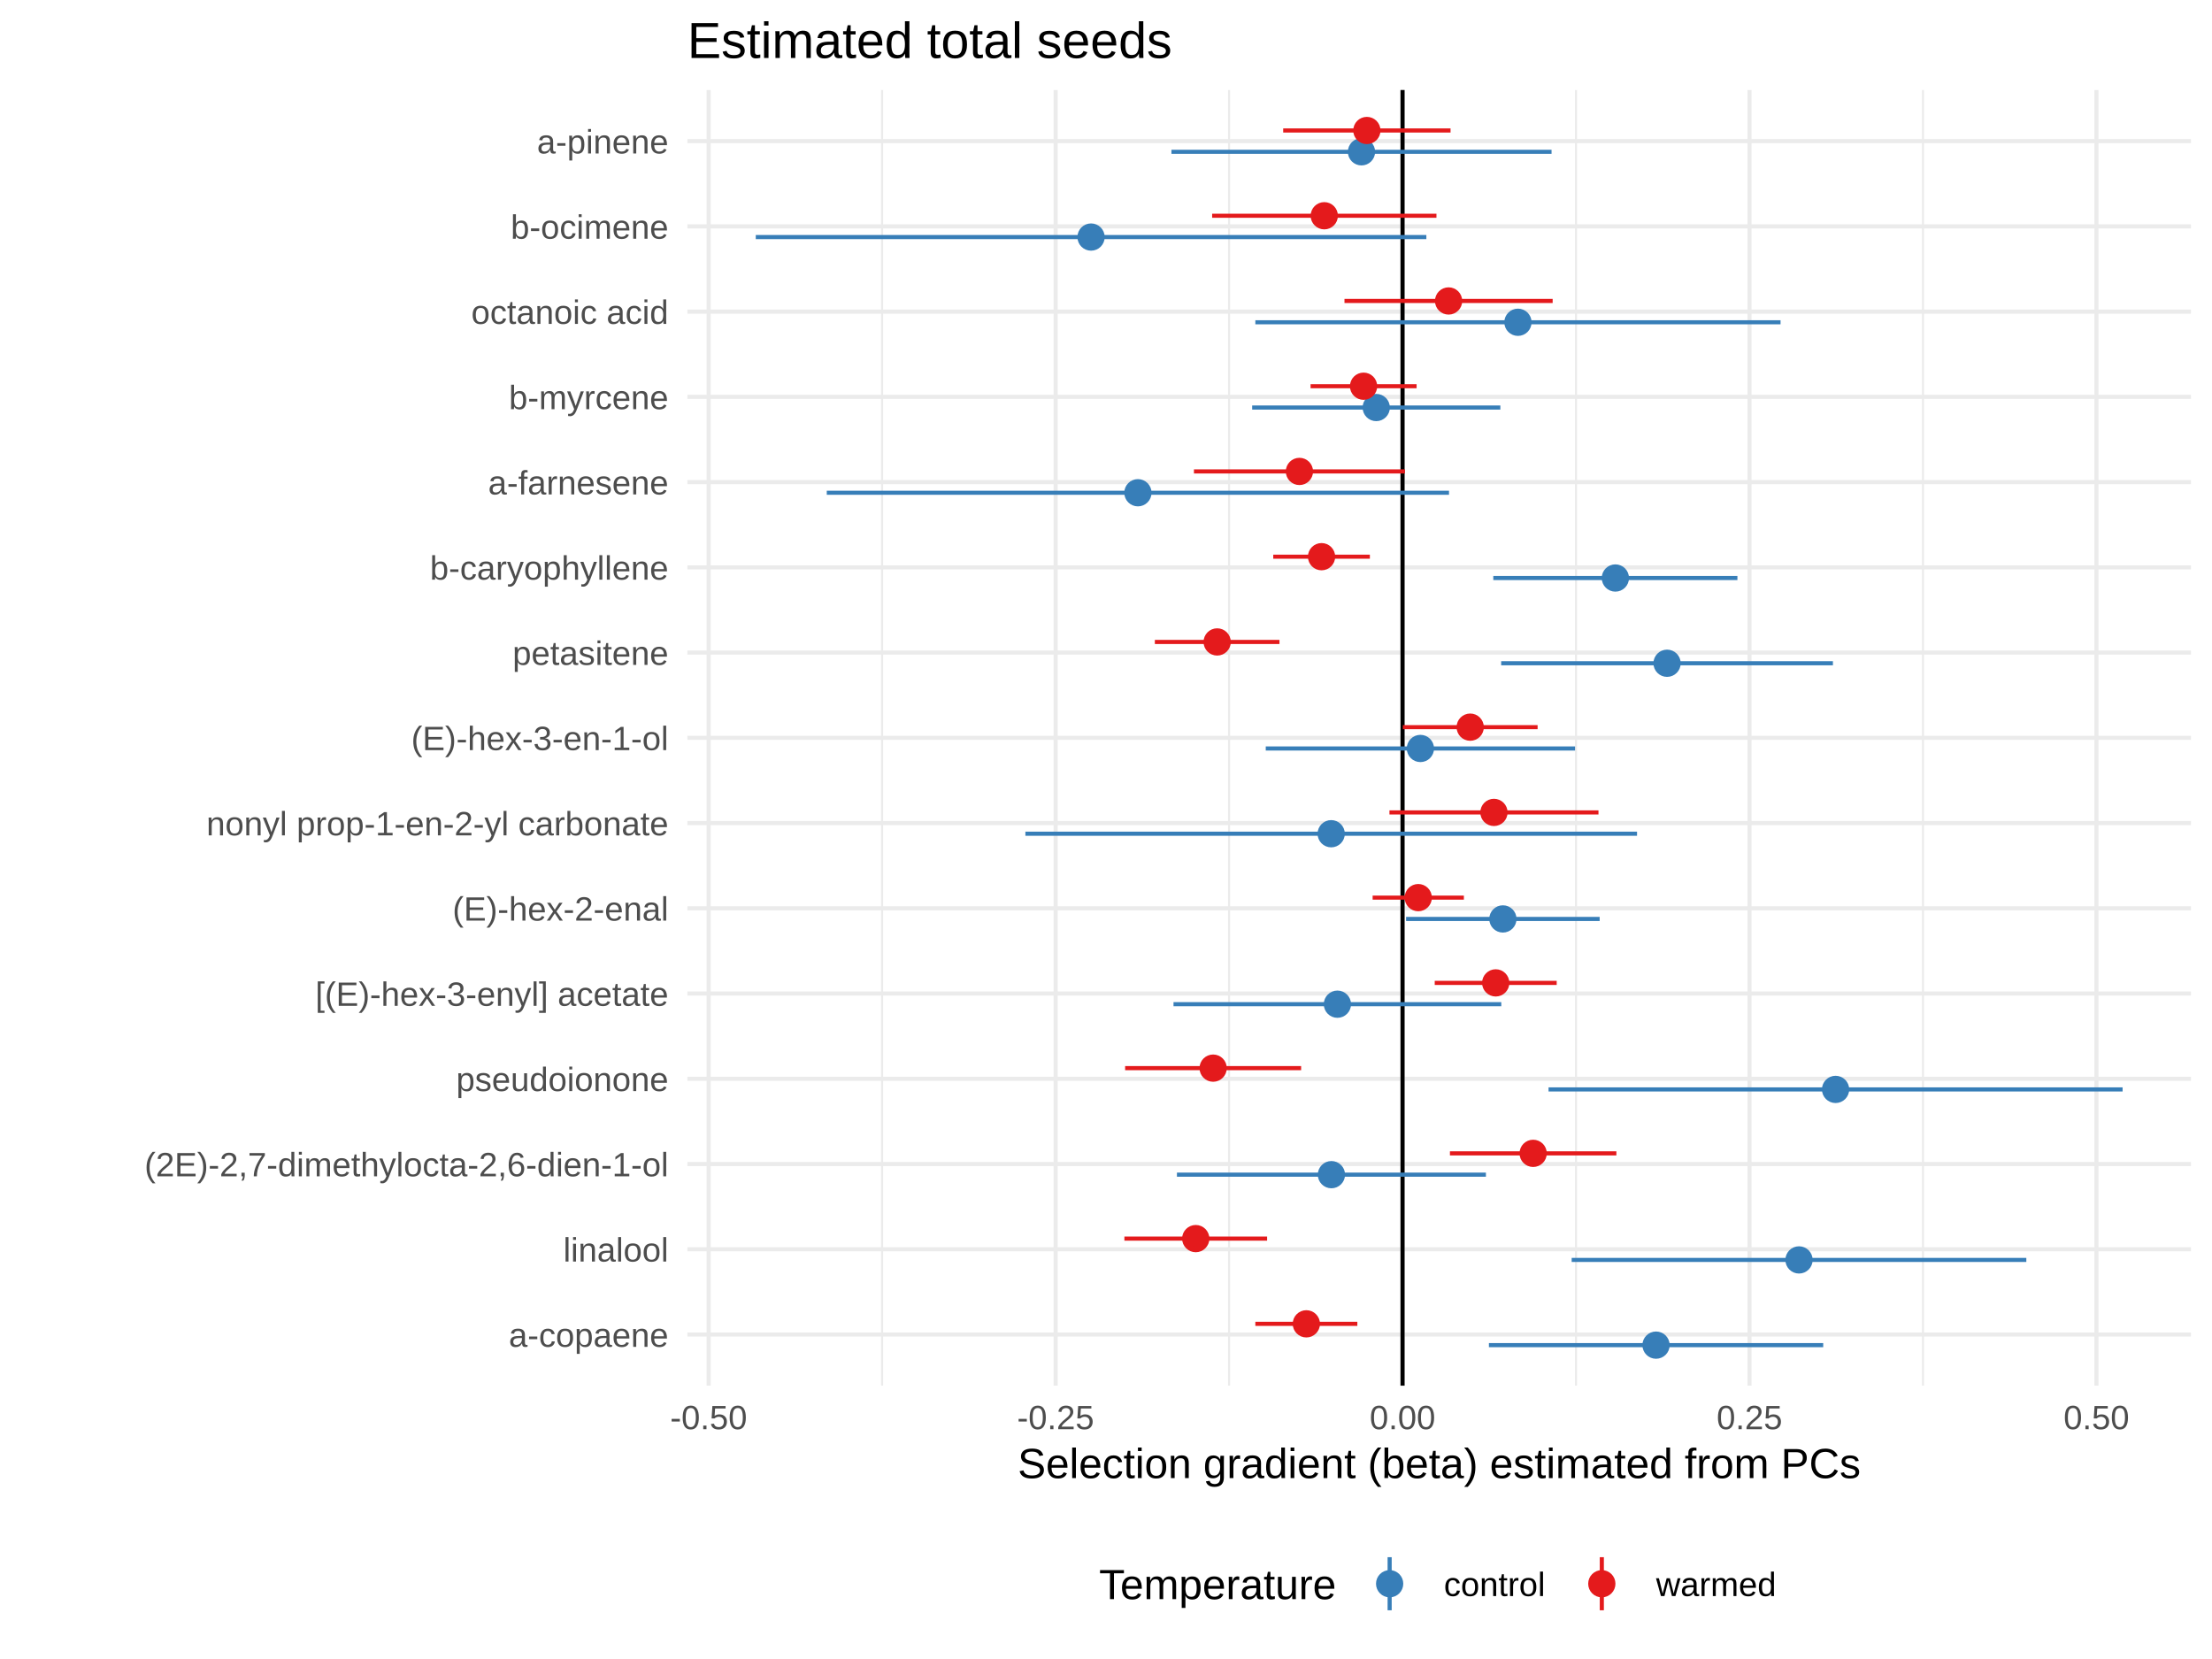
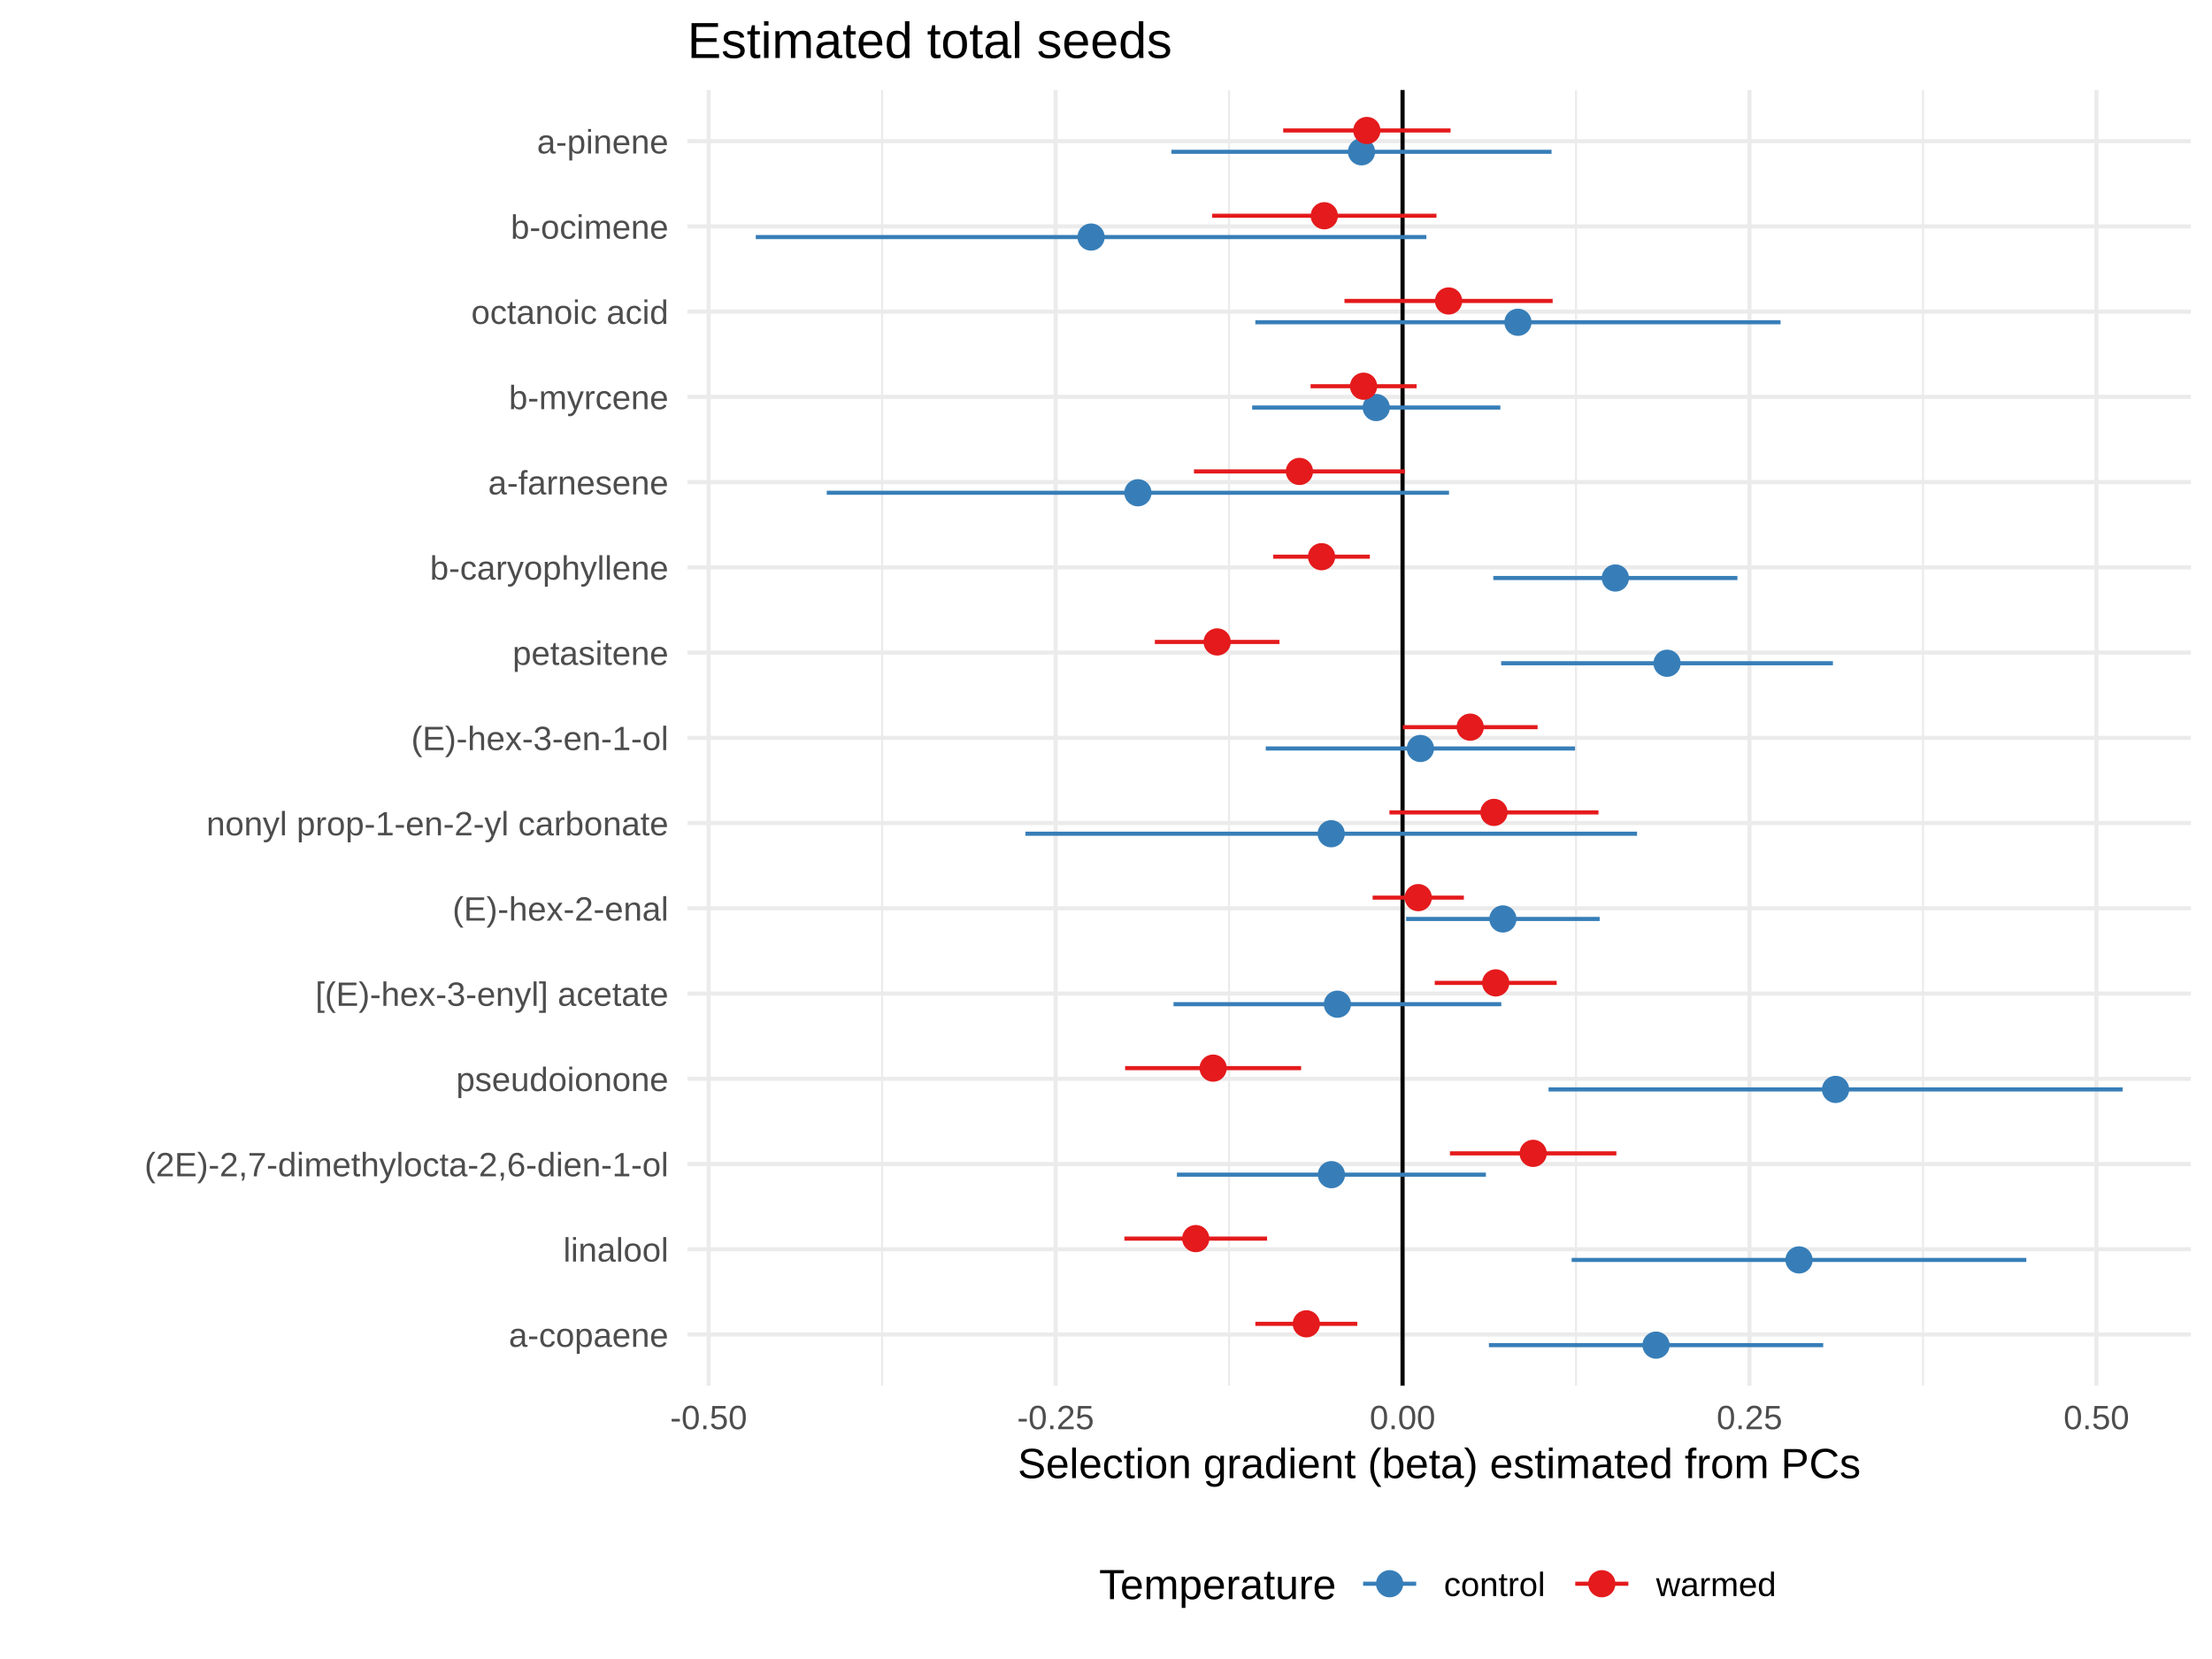
<svg xmlns="http://www.w3.org/2000/svg" class="svglite" width="576.00pt" height="432.00pt" viewBox="0 0 576.00 432.00">
  <defs>
    <style type="text/css">
    .svglite line, .svglite polyline, .svglite polygon, .svglite path, .svglite rect, .svglite circle {
      fill: none;
      stroke: #000000;
      stroke-linecap: round;
      stroke-linejoin: round;
      stroke-miterlimit: 10.00;
    }
    .svglite text {
      white-space: pre;
    }
  </style>
  </defs>
  <rect width="100%" height="100%" style="stroke: none; fill: #FFFFFF;" />
  <defs>
    <clipPath id="cpMC4wMHw1NzYuMDB8MC4wMHw0MzIuMDA=">
      <rect x="0.00" y="0.00" width="576.00" height="432.00" />
    </clipPath>
  </defs>
  <g clip-path="url(#cpMC4wMHw1NzYuMDB8MC4wMHw0MzIuMDA=)">
</g>
  <defs>
    <clipPath id="cpMTc5LjAwfDU3MC41MnwyMy40NHwzNjAuODI=">
      <rect x="179.00" y="23.44" width="391.52" height="337.38" />
    </clipPath>
  </defs>
  <g clip-path="url(#cpMTc5LjAwfDU3MC41MnwyMy40NHwzNjAuODI=)">
    <polyline points="229.70,360.82 229.70,23.44 " style="stroke-width: 0.53; stroke: #EBEBEB; stroke-linecap: butt;" />
    <polyline points="320.05,360.82 320.05,23.44 " style="stroke-width: 0.53; stroke: #EBEBEB; stroke-linecap: butt;" />
    <polyline points="410.39,360.82 410.39,23.44 " style="stroke-width: 0.53; stroke: #EBEBEB; stroke-linecap: butt;" />
    <polyline points="500.74,360.82 500.74,23.44 " style="stroke-width: 0.53; stroke: #EBEBEB; stroke-linecap: butt;" />
    <polyline points="179.00,347.50 570.52,347.50 " style="stroke-width: 1.07; stroke: #EBEBEB; stroke-linecap: butt;" />
    <polyline points="179.00,325.30 570.52,325.30 " style="stroke-width: 1.07; stroke: #EBEBEB; stroke-linecap: butt;" />
    <polyline points="179.00,303.11 570.52,303.11 " style="stroke-width: 1.07; stroke: #EBEBEB; stroke-linecap: butt;" />
    <polyline points="179.00,280.91 570.52,280.91 " style="stroke-width: 1.07; stroke: #EBEBEB; stroke-linecap: butt;" />
    <polyline points="179.00,258.71 570.52,258.71 " style="stroke-width: 1.07; stroke: #EBEBEB; stroke-linecap: butt;" />
    <polyline points="179.00,236.52 570.52,236.52 " style="stroke-width: 1.07; stroke: #EBEBEB; stroke-linecap: butt;" />
    <polyline points="179.00,214.32 570.52,214.32 " style="stroke-width: 1.07; stroke: #EBEBEB; stroke-linecap: butt;" />
    <polyline points="179.00,192.13 570.52,192.13 " style="stroke-width: 1.07; stroke: #EBEBEB; stroke-linecap: butt;" />
    <polyline points="179.00,169.93 570.52,169.93 " style="stroke-width: 1.07; stroke: #EBEBEB; stroke-linecap: butt;" />
    <polyline points="179.00,147.74 570.52,147.74 " style="stroke-width: 1.07; stroke: #EBEBEB; stroke-linecap: butt;" />
    <polyline points="179.00,125.54 570.52,125.54 " style="stroke-width: 1.07; stroke: #EBEBEB; stroke-linecap: butt;" />
    <polyline points="179.00,103.34 570.52,103.34 " style="stroke-width: 1.07; stroke: #EBEBEB; stroke-linecap: butt;" />
    <polyline points="179.00,81.15 570.52,81.15 " style="stroke-width: 1.07; stroke: #EBEBEB; stroke-linecap: butt;" />
    <polyline points="179.00,58.95 570.52,58.95 " style="stroke-width: 1.07; stroke: #EBEBEB; stroke-linecap: butt;" />
    <polyline points="179.00,36.76 570.52,36.76 " style="stroke-width: 1.07; stroke: #EBEBEB; stroke-linecap: butt;" />
    <polyline points="184.53,360.82 184.53,23.44 " style="stroke-width: 1.07; stroke: #EBEBEB; stroke-linecap: butt;" />
    <polyline points="274.88,360.82 274.88,23.44 " style="stroke-width: 1.07; stroke: #EBEBEB; stroke-linecap: butt;" />
    <polyline points="365.22,360.82 365.22,23.44 " style="stroke-width: 1.07; stroke: #EBEBEB; stroke-linecap: butt;" />
    <polyline points="455.57,360.82 455.57,23.44 " style="stroke-width: 1.07; stroke: #EBEBEB; stroke-linecap: butt;" />
    <polyline points="545.91,360.82 545.91,23.44 " style="stroke-width: 1.07; stroke: #EBEBEB; stroke-linecap: butt;" />
    <line x1="365.22" y1="360.82" x2="365.22" y2="23.44" style="stroke-width: 1.07; stroke-linecap: butt;" />
    <line x1="215.29" y1="128.31" x2="377.32" y2="128.31" style="stroke-width: 1.07; stroke: #377EB8; stroke-linecap: butt;" />
    <line x1="326.06" y1="106.12" x2="390.69" y2="106.12" style="stroke-width: 1.07; stroke: #377EB8; stroke-linecap: butt;" />
    <line x1="196.80" y1="61.73" x2="371.42" y2="61.73" style="stroke-width: 1.07; stroke: #377EB8; stroke-linecap: butt;" />
    <line x1="305.04" y1="39.53" x2="404.02" y2="39.53" style="stroke-width: 1.07; stroke: #377EB8; stroke-linecap: butt;" />
    <line x1="366.14" y1="239.29" x2="416.55" y2="239.29" style="stroke-width: 1.07; stroke: #377EB8; stroke-linecap: butt;" />
    <line x1="306.47" y1="305.88" x2="386.93" y2="305.88" style="stroke-width: 1.07; stroke: #377EB8; stroke-linecap: butt;" />
    <line x1="329.60" y1="194.90" x2="410.14" y2="194.90" style="stroke-width: 1.07; stroke: #377EB8; stroke-linecap: butt;" />
    <line x1="305.58" y1="261.49" x2="390.93" y2="261.49" style="stroke-width: 1.07; stroke: #377EB8; stroke-linecap: butt;" />
    <line x1="403.24" y1="283.68" x2="552.72" y2="283.68" style="stroke-width: 1.07; stroke: #377EB8; stroke-linecap: butt;" />
    <line x1="388.85" y1="150.51" x2="452.42" y2="150.51" style="stroke-width: 1.07; stroke: #377EB8; stroke-linecap: butt;" />
    <line x1="267.01" y1="217.10" x2="426.28" y2="217.10" style="stroke-width: 1.07; stroke: #377EB8; stroke-linecap: butt;" />
    <line x1="387.71" y1="350.27" x2="474.76" y2="350.27" style="stroke-width: 1.07; stroke: #377EB8; stroke-linecap: butt;" />
    <line x1="409.26" y1="328.08" x2="527.65" y2="328.08" style="stroke-width: 1.07; stroke: #377EB8; stroke-linecap: butt;" />
    <line x1="326.89" y1="83.92" x2="463.65" y2="83.92" style="stroke-width: 1.07; stroke: #377EB8; stroke-linecap: butt;" />
    <line x1="390.90" y1="172.71" x2="477.29" y2="172.71" style="stroke-width: 1.07; stroke: #377EB8; stroke-linecap: butt;" />
    <line x1="310.90" y1="122.76" x2="365.84" y2="122.76" style="stroke-width: 1.07; stroke: #E41A1C; stroke-linecap: butt;" />
    <line x1="341.27" y1="100.57" x2="368.88" y2="100.57" style="stroke-width: 1.07; stroke: #E41A1C; stroke-linecap: butt;" />
    <line x1="315.64" y1="56.18" x2="374.05" y2="56.18" style="stroke-width: 1.07; stroke: #E41A1C; stroke-linecap: butt;" />
    <line x1="334.14" y1="33.98" x2="377.72" y2="33.98" style="stroke-width: 1.07; stroke: #E41A1C; stroke-linecap: butt;" />
    <line x1="357.43" y1="233.74" x2="381.19" y2="233.74" style="stroke-width: 1.07; stroke: #E41A1C; stroke-linecap: butt;" />
    <line x1="377.56" y1="300.33" x2="420.90" y2="300.33" style="stroke-width: 1.07; stroke: #E41A1C; stroke-linecap: butt;" />
    <line x1="365.30" y1="189.35" x2="400.39" y2="189.35" style="stroke-width: 1.07; stroke: #E41A1C; stroke-linecap: butt;" />
    <line x1="373.60" y1="255.94" x2="405.36" y2="255.94" style="stroke-width: 1.07; stroke: #E41A1C; stroke-linecap: butt;" />
    <line x1="292.98" y1="278.14" x2="338.81" y2="278.14" style="stroke-width: 1.07; stroke: #E41A1C; stroke-linecap: butt;" />
    <line x1="331.55" y1="144.96" x2="356.71" y2="144.96" style="stroke-width: 1.07; stroke: #E41A1C; stroke-linecap: butt;" />
    <line x1="361.81" y1="211.55" x2="416.24" y2="211.55" style="stroke-width: 1.07; stroke: #E41A1C; stroke-linecap: butt;" />
    <line x1="326.89" y1="344.72" x2="353.45" y2="344.72" style="stroke-width: 1.07; stroke: #E41A1C; stroke-linecap: butt;" />
    <line x1="292.79" y1="322.53" x2="329.95" y2="322.53" style="stroke-width: 1.07; stroke: #E41A1C; stroke-linecap: butt;" />
    <line x1="350.10" y1="78.37" x2="404.31" y2="78.37" style="stroke-width: 1.07; stroke: #E41A1C; stroke-linecap: butt;" />
    <line x1="300.72" y1="167.16" x2="333.17" y2="167.16" style="stroke-width: 1.07; stroke: #E41A1C; stroke-linecap: butt;" />
    <circle cx="296.31" cy="128.31" r="2.84" style="stroke-width: 1.42; stroke: #377EB8; fill: #377EB8;" />
    <circle cx="358.37" cy="106.12" r="2.84" style="stroke-width: 1.42; stroke: #377EB8; fill: #377EB8;" />
    <circle cx="284.11" cy="61.73" r="2.84" style="stroke-width: 1.42; stroke: #377EB8; fill: #377EB8;" />
    <circle cx="354.53" cy="39.53" r="2.84" style="stroke-width: 1.42; stroke: #377EB8; fill: #377EB8;" />
    <circle cx="391.35" cy="239.29" r="2.84" style="stroke-width: 1.42; stroke: #377EB8; fill: #377EB8;" />
    <circle cx="346.70" cy="305.88" r="2.84" style="stroke-width: 1.42; stroke: #377EB8; fill: #377EB8;" />
    <circle cx="369.87" cy="194.90" r="2.84" style="stroke-width: 1.42; stroke: #377EB8; fill: #377EB8;" />
    <circle cx="348.26" cy="261.49" r="2.84" style="stroke-width: 1.42; stroke: #377EB8; fill: #377EB8;" />
    <circle cx="477.98" cy="283.68" r="2.84" style="stroke-width: 1.42; stroke: #377EB8; fill: #377EB8;" />
    <circle cx="420.64" cy="150.51" r="2.84" style="stroke-width: 1.42; stroke: #377EB8; fill: #377EB8;" />
    <circle cx="346.64" cy="217.10" r="2.84" style="stroke-width: 1.42; stroke: #377EB8; fill: #377EB8;" />
    <circle cx="431.23" cy="350.27" r="2.84" style="stroke-width: 1.42; stroke: #377EB8; fill: #377EB8;" />
    <circle cx="468.46" cy="328.08" r="2.84" style="stroke-width: 1.42; stroke: #377EB8; fill: #377EB8;" />
    <circle cx="395.27" cy="83.92" r="2.84" style="stroke-width: 1.42; stroke: #377EB8; fill: #377EB8;" />
    <circle cx="434.10" cy="172.71" r="2.84" style="stroke-width: 1.42; stroke: #377EB8; fill: #377EB8;" />
    <circle cx="338.37" cy="122.76" r="2.84" style="stroke-width: 1.42; stroke: #E41A1C; fill: #E41A1C;" />
    <circle cx="355.07" cy="100.57" r="2.84" style="stroke-width: 1.42; stroke: #E41A1C; fill: #E41A1C;" />
    <circle cx="344.84" cy="56.18" r="2.84" style="stroke-width: 1.42; stroke: #E41A1C; fill: #E41A1C;" />
    <circle cx="355.93" cy="33.98" r="2.84" style="stroke-width: 1.42; stroke: #E41A1C; fill: #E41A1C;" />
    <circle cx="369.31" cy="233.74" r="2.84" style="stroke-width: 1.42; stroke: #E41A1C; fill: #E41A1C;" />
    <circle cx="399.23" cy="300.33" r="2.84" style="stroke-width: 1.42; stroke: #E41A1C; fill: #E41A1C;" />
    <circle cx="382.84" cy="189.35" r="2.84" style="stroke-width: 1.42; stroke: #E41A1C; fill: #E41A1C;" />
    <circle cx="389.48" cy="255.94" r="2.84" style="stroke-width: 1.42; stroke: #E41A1C; fill: #E41A1C;" />
    <circle cx="315.90" cy="278.14" r="2.84" style="stroke-width: 1.42; stroke: #E41A1C; fill: #E41A1C;" />
    <circle cx="344.13" cy="144.96" r="2.84" style="stroke-width: 1.42; stroke: #E41A1C; fill: #E41A1C;" />
    <circle cx="389.02" cy="211.55" r="2.84" style="stroke-width: 1.42; stroke: #E41A1C; fill: #E41A1C;" />
    <circle cx="340.17" cy="344.72" r="2.84" style="stroke-width: 1.42; stroke: #E41A1C; fill: #E41A1C;" />
    <circle cx="311.37" cy="322.53" r="2.84" style="stroke-width: 1.42; stroke: #E41A1C; fill: #E41A1C;" />
    <circle cx="377.21" cy="78.37" r="2.84" style="stroke-width: 1.42; stroke: #E41A1C; fill: #E41A1C;" />
    <circle cx="316.95" cy="167.16" r="2.84" style="stroke-width: 1.42; stroke: #E41A1C; fill: #E41A1C;" />
  </g>
  <g clip-path="url(#cpMC4wMHw1NzYuMDB8MC4wMHw0MzIuMDA=)">
    <text x="174.07" y="350.71" text-anchor="end" style="font-size: 8.80px;fill: #4D4D4D; font-family: &quot;Arial&quot;;">a-copaene</text>
    <text x="174.07" y="328.51" text-anchor="end" style="font-size: 8.80px;fill: #4D4D4D; font-family: &quot;Arial&quot;;">linalool</text>
    <text x="174.07" y="306.31" text-anchor="end" style="font-size: 8.80px;fill: #4D4D4D; font-family: &quot;Arial&quot;;">(2E)-2,7-dimethylocta-2,6-dien-1-ol</text>
    <text x="174.07" y="284.12" text-anchor="end" style="font-size: 8.80px;fill: #4D4D4D; font-family: &quot;Arial&quot;;">pseudoionone</text>
    <text x="174.07" y="261.92" text-anchor="end" style="font-size: 8.80px;fill: #4D4D4D; font-family: &quot;Arial&quot;;">[(E)-hex-3-enyl] acetate</text>
    <text x="174.07" y="239.73" text-anchor="end" style="font-size: 8.80px;fill: #4D4D4D; font-family: &quot;Arial&quot;;">(E)-hex-2-enal</text>
    <text x="174.07" y="217.53" text-anchor="end" style="font-size: 8.80px;fill: #4D4D4D; font-family: &quot;Arial&quot;;">nonyl prop-1-en-2-yl carbonate</text>
    <text x="174.07" y="195.33" text-anchor="end" style="font-size: 8.80px;fill: #4D4D4D; font-family: &quot;Arial&quot;;">(E)-hex-3-en-1-ol</text>
    <text x="174.07" y="173.14" text-anchor="end" style="font-size: 8.80px;fill: #4D4D4D; font-family: &quot;Arial&quot;;">petasitene</text>
    <text x="174.07" y="150.94" text-anchor="end" style="font-size: 8.80px;fill: #4D4D4D; font-family: &quot;Arial&quot;;">b-caryophyllene</text>
    <text x="174.07" y="128.75" text-anchor="end" style="font-size: 8.80px;fill: #4D4D4D; font-family: &quot;Arial&quot;;">a-farnesene</text>
    <text x="174.07" y="106.55" text-anchor="end" style="font-size: 8.80px;fill: #4D4D4D; font-family: &quot;Arial&quot;;">b-myrcene</text>
    <text x="174.07" y="84.35" text-anchor="end" style="font-size: 8.80px;fill: #4D4D4D; font-family: &quot;Arial&quot;;">octanoic acid</text>
    <text x="174.07" y="62.16" text-anchor="end" style="font-size: 8.80px;fill: #4D4D4D; font-family: &quot;Arial&quot;;">b-ocimene</text>
    <text x="174.07" y="39.96" text-anchor="end" style="font-size: 8.80px;fill: #4D4D4D; font-family: &quot;Arial&quot;;">a-pinene</text>
    <text x="184.53" y="372.16" text-anchor="middle" style="font-size: 8.80px;fill: #4D4D4D; font-family: &quot;Arial&quot;;">-0.50</text>
    <text x="274.88" y="372.16" text-anchor="middle" style="font-size: 8.80px;fill: #4D4D4D; font-family: &quot;Arial&quot;;">-0.25</text>
    <text x="365.22" y="372.16" text-anchor="middle" style="font-size: 8.80px;fill: #4D4D4D; font-family: &quot;Arial&quot;;">0.00</text>
    <text x="455.57" y="372.16" text-anchor="middle" style="font-size: 8.80px;fill: #4D4D4D; font-family: &quot;Arial&quot;;">0.25</text>
    <text x="545.91" y="372.16" text-anchor="middle" style="font-size: 8.80px;fill: #4D4D4D; font-family: &quot;Arial&quot;;">0.50</text>
    <text x="374.76" y="384.90" text-anchor="middle" style="font-size: 11.00px; font-family: &quot;Arial&quot;;">Selection gradient (beta) estimated from PCs</text>
    <text x="286.20" y="416.41" style="font-size: 11.00px; font-family: &quot;Arial&quot;;">Temperature</text>
-     <line x1="361.86" y1="419.31" x2="361.86" y2="405.49" style="stroke-width: 1.07; stroke: #377EB8; stroke-linecap: butt;" />
+     <line x1="354.95" y1="412.40" x2="368.77" y2="412.40" style="stroke-width: 1.07; stroke: #377EB8; stroke-linecap: butt;" />
    <circle cx="361.86" cy="412.40" r="2.84" style="stroke-width: 1.42; stroke: #377EB8; fill: #377EB8;" />
-     <line x1="417.11" y1="419.31" x2="417.11" y2="405.49" style="stroke-width: 1.07; stroke: #E41A1C; stroke-linecap: butt;" />
+     <line x1="410.19" y1="412.40" x2="424.02" y2="412.40" style="stroke-width: 1.07; stroke: #E41A1C; stroke-linecap: butt;" />
    <circle cx="417.11" cy="412.40" r="2.84" style="stroke-width: 1.42; stroke: #E41A1C; fill: #E41A1C;" />
    <text x="375.98" y="415.61" style="font-size: 8.80px; font-family: &quot;Arial&quot;;">control</text>
    <text x="431.23" y="415.61" style="font-size: 8.80px; font-family: &quot;Arial&quot;;">warmed</text>
    <text x="179.00" y="15.10" style="font-size: 13.20px; font-family: &quot;Arial&quot;;">Estimated total seeds</text>
  </g>
</svg>
